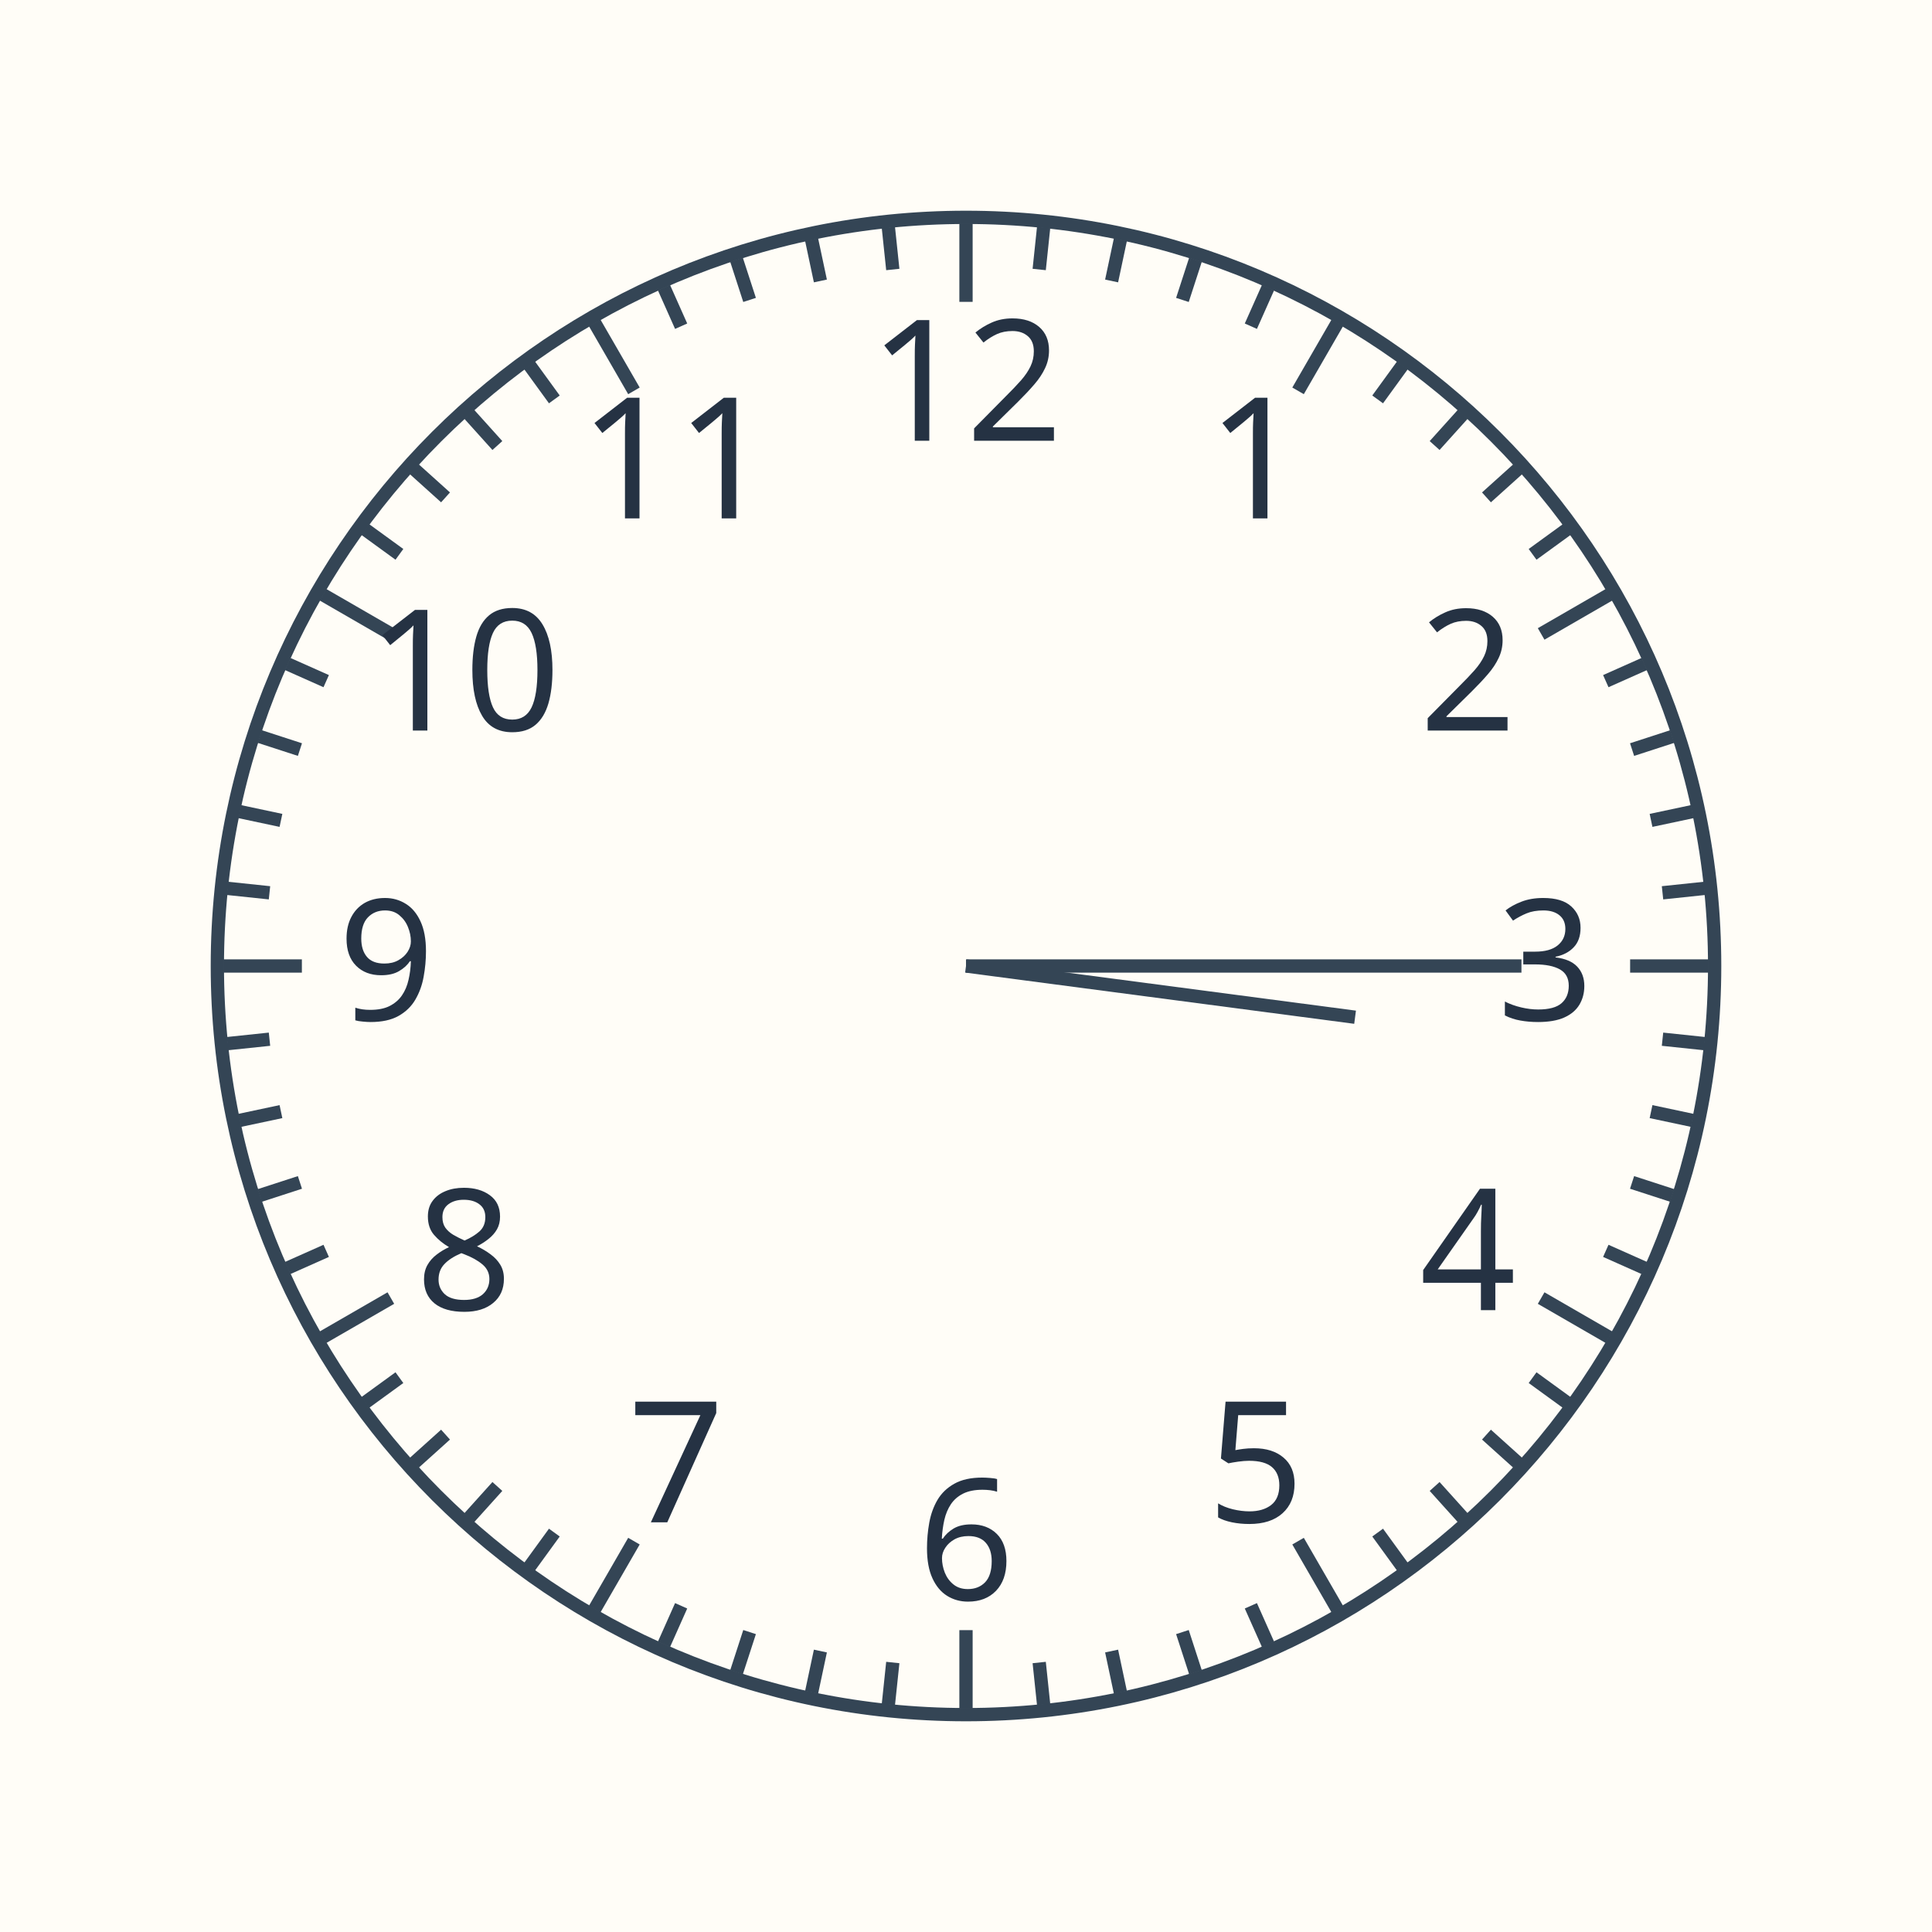
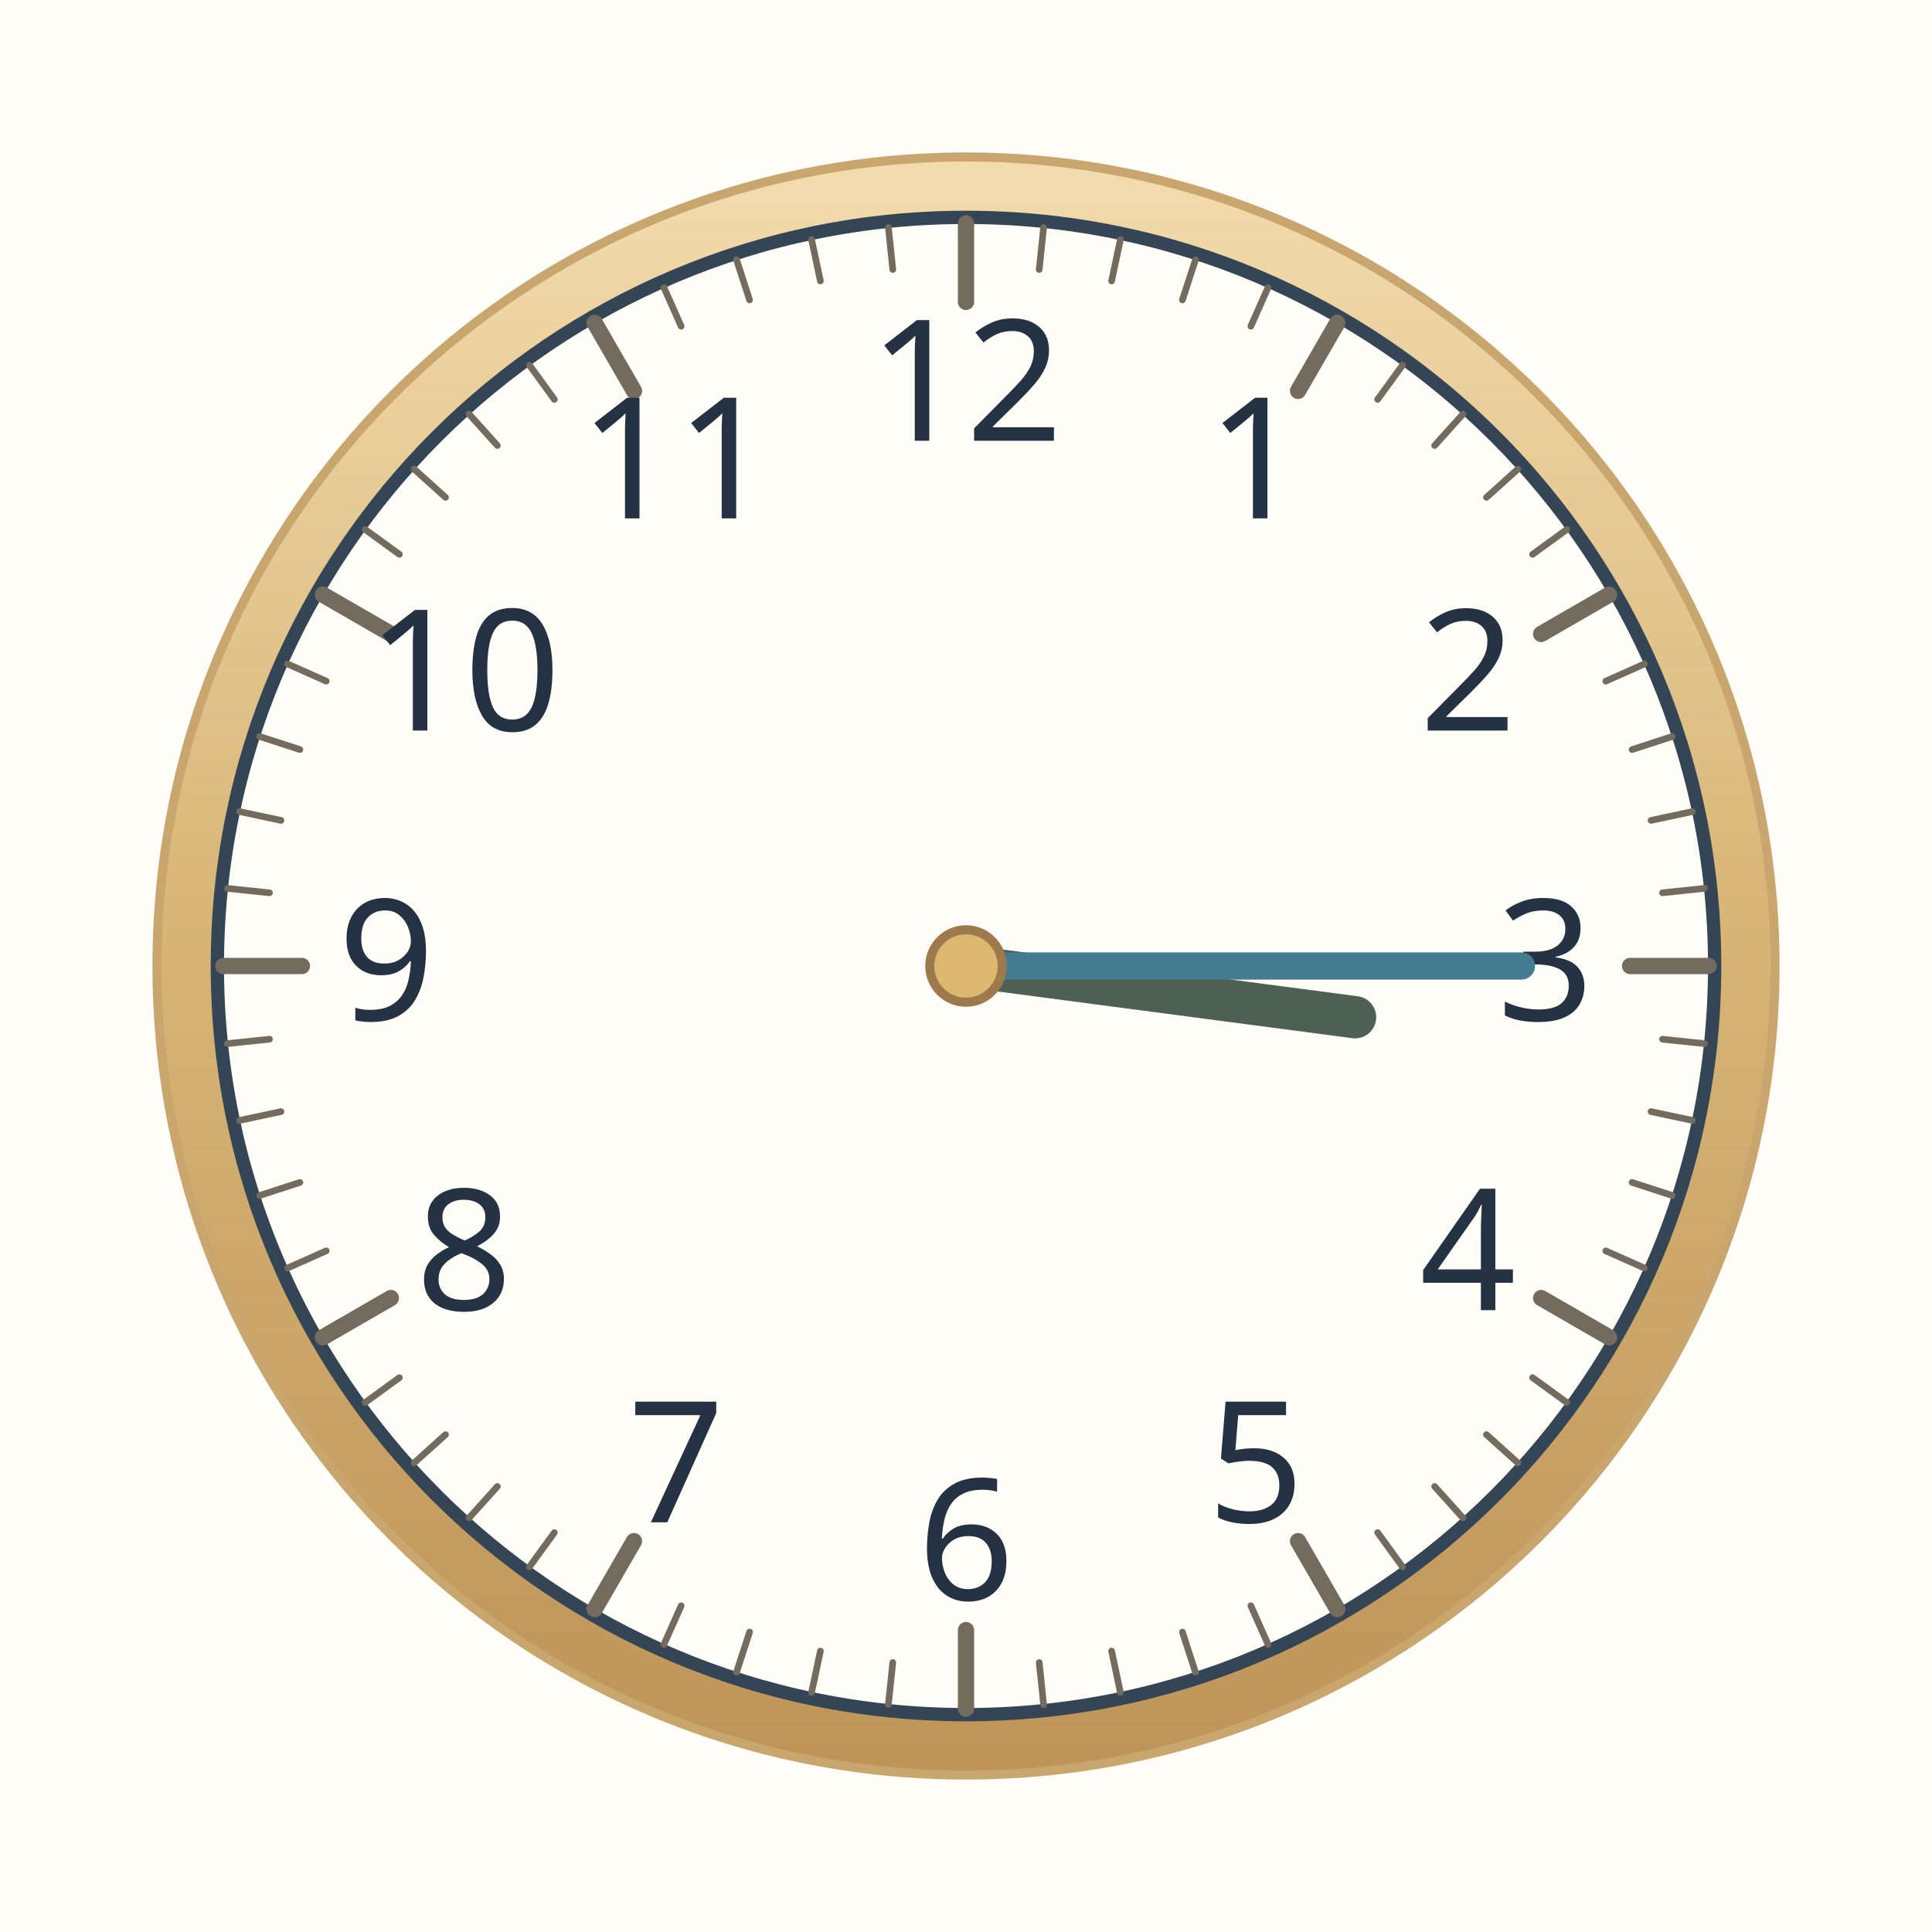
<svg xmlns="http://www.w3.org/2000/svg" width="320" height="320" viewBox="0 0 320 320">
  <rect width="100%" height="100%" fill="#fffdf7" />
+   <defs>
+     <linearGradient id="clock-rim" x2="0" y2="1">
+       <stop stop-color="#f3dcaf" />
+       <stop offset=".45" stop-color="#d9b779" />
+       <stop offset="1" stop-color="#be9357" />
+     </linearGradient>
+   </defs>
+   <circle cx="160" cy="160" r="134" fill="url(#clock-rim)" stroke="#c9a66d" stroke-width="1.5" />
  <circle cx="160" cy="160" r="124" fill="#fffdf7" stroke="#344555" stroke-width="2.2" stroke-linejoin="round" />
-   <line x1="160" y1="50" x2="160" y2="37" stroke="#344555" stroke-width="2.2" stroke-linejoin="round" />
-   <line x1="172.125" y1="44.636" x2="172.857" y2="37.674" stroke="#344555" stroke-width="2.2" stroke-linejoin="round" />
-   <line x1="184.118" y1="46.535" x2="185.573" y2="39.688" stroke="#344555" stroke-width="2.2" stroke-linejoin="round" />
-   <line x1="195.846" y1="49.677" x2="198.009" y2="43.02" stroke="#344555" stroke-width="2.2" stroke-linejoin="round" />
-   <line x1="207.181" y1="54.029" x2="210.029" y2="47.634" stroke="#344555" stroke-width="2.2" stroke-linejoin="round" />
-   <line x1="215" y1="64.737" x2="221.5" y2="53.479" stroke="#344555" stroke-width="2.2" stroke-linejoin="round" />
-   <line x1="228.183" y1="66.154" x2="232.298" y2="60.491" stroke="#344555" stroke-width="2.2" stroke-linejoin="round" />
-   <line x1="237.619" y1="73.795" x2="242.303" y2="68.593" stroke="#344555" stroke-width="2.2" stroke-linejoin="round" />
-   <line x1="246.205" y1="82.381" x2="251.407" y2="77.697" stroke="#344555" stroke-width="2.2" stroke-linejoin="round" />
-   <line x1="253.846" y1="91.817" x2="259.509" y2="87.702" stroke="#344555" stroke-width="2.2" stroke-linejoin="round" />
-   <line x1="255.263" y1="105" x2="266.521" y2="98.5" stroke="#344555" stroke-width="2.2" stroke-linejoin="round" />
-   <line x1="265.971" y1="112.819" x2="272.366" y2="109.971" stroke="#344555" stroke-width="2.2" stroke-linejoin="round" />
-   <line x1="270.323" y1="124.154" x2="276.98" y2="121.991" stroke="#344555" stroke-width="2.2" stroke-linejoin="round" />
-   <line x1="273.465" y1="135.882" x2="280.312" y2="134.427" stroke="#344555" stroke-width="2.2" stroke-linejoin="round" />
-   <line x1="275.365" y1="147.875" x2="282.326" y2="147.143" stroke="#344555" stroke-width="2.2" stroke-linejoin="round" />
-   <line x1="270" y1="160" x2="283" y2="160" stroke="#344555" stroke-width="2.2" stroke-linejoin="round" />
-   <line x1="275.365" y1="172.125" x2="282.326" y2="172.857" stroke="#344555" stroke-width="2.2" stroke-linejoin="round" />
-   <line x1="273.465" y1="184.118" x2="280.312" y2="185.573" stroke="#344555" stroke-width="2.2" stroke-linejoin="round" />
-   <line x1="270.323" y1="195.846" x2="276.98" y2="198.009" stroke="#344555" stroke-width="2.2" stroke-linejoin="round" />
-   <line x1="265.971" y1="207.181" x2="272.366" y2="210.029" stroke="#344555" stroke-width="2.2" stroke-linejoin="round" />
-   <line x1="255.263" y1="215" x2="266.521" y2="221.5" stroke="#344555" stroke-width="2.2" stroke-linejoin="round" />
-   <line x1="253.846" y1="228.183" x2="259.509" y2="232.298" stroke="#344555" stroke-width="2.2" stroke-linejoin="round" />
-   <line x1="246.205" y1="237.619" x2="251.407" y2="242.303" stroke="#344555" stroke-width="2.2" stroke-linejoin="round" />
-   <line x1="237.619" y1="246.205" x2="242.303" y2="251.407" stroke="#344555" stroke-width="2.2" stroke-linejoin="round" />
-   <line x1="228.183" y1="253.846" x2="232.298" y2="259.509" stroke="#344555" stroke-width="2.2" stroke-linejoin="round" />
-   <line x1="215" y1="255.263" x2="221.5" y2="266.521" stroke="#344555" stroke-width="2.2" stroke-linejoin="round" />
-   <line x1="207.181" y1="265.971" x2="210.029" y2="272.366" stroke="#344555" stroke-width="2.2" stroke-linejoin="round" />
-   <line x1="195.846" y1="270.323" x2="198.009" y2="276.98" stroke="#344555" stroke-width="2.2" stroke-linejoin="round" />
-   <line x1="184.118" y1="273.465" x2="185.573" y2="280.312" stroke="#344555" stroke-width="2.2" stroke-linejoin="round" />
-   <line x1="172.125" y1="275.365" x2="172.857" y2="282.326" stroke="#344555" stroke-width="2.2" stroke-linejoin="round" />
-   <line x1="160" y1="270" x2="160" y2="283" stroke="#344555" stroke-width="2.2" stroke-linejoin="round" />
-   <line x1="147.875" y1="275.365" x2="147.143" y2="282.326" stroke="#344555" stroke-width="2.2" stroke-linejoin="round" />
-   <line x1="135.882" y1="273.465" x2="134.427" y2="280.312" stroke="#344555" stroke-width="2.2" stroke-linejoin="round" />
-   <line x1="124.154" y1="270.323" x2="121.991" y2="276.98" stroke="#344555" stroke-width="2.2" stroke-linejoin="round" />
-   <line x1="112.819" y1="265.971" x2="109.971" y2="272.366" stroke="#344555" stroke-width="2.2" stroke-linejoin="round" />
-   <line x1="105" y1="255.263" x2="98.5" y2="266.521" stroke="#344555" stroke-width="2.2" stroke-linejoin="round" />
-   <line x1="91.817" y1="253.846" x2="87.702" y2="259.509" stroke="#344555" stroke-width="2.2" stroke-linejoin="round" />
-   <line x1="82.381" y1="246.205" x2="77.697" y2="251.407" stroke="#344555" stroke-width="2.2" stroke-linejoin="round" />
-   <line x1="73.795" y1="237.619" x2="68.593" y2="242.303" stroke="#344555" stroke-width="2.2" stroke-linejoin="round" />
-   <line x1="66.154" y1="228.183" x2="60.491" y2="232.298" stroke="#344555" stroke-width="2.2" stroke-linejoin="round" />
-   <line x1="64.737" y1="215" x2="53.479" y2="221.5" stroke="#344555" stroke-width="2.2" stroke-linejoin="round" />
-   <line x1="54.029" y1="207.181" x2="47.634" y2="210.029" stroke="#344555" stroke-width="2.2" stroke-linejoin="round" />
-   <line x1="49.677" y1="195.846" x2="43.02" y2="198.009" stroke="#344555" stroke-width="2.2" stroke-linejoin="round" />
-   <line x1="46.535" y1="184.118" x2="39.688" y2="185.573" stroke="#344555" stroke-width="2.2" stroke-linejoin="round" />
-   <line x1="44.636" y1="172.125" x2="37.674" y2="172.857" stroke="#344555" stroke-width="2.2" stroke-linejoin="round" />
-   <line x1="50" y1="160" x2="37" y2="160" stroke="#344555" stroke-width="2.2" stroke-linejoin="round" />
-   <line x1="44.636" y1="147.875" x2="37.674" y2="147.143" stroke="#344555" stroke-width="2.2" stroke-linejoin="round" />
-   <line x1="46.535" y1="135.882" x2="39.688" y2="134.427" stroke="#344555" stroke-width="2.2" stroke-linejoin="round" />
-   <line x1="49.677" y1="124.154" x2="43.02" y2="121.991" stroke="#344555" stroke-width="2.2" stroke-linejoin="round" />
-   <line x1="54.029" y1="112.819" x2="47.634" y2="109.971" stroke="#344555" stroke-width="2.2" stroke-linejoin="round" />
-   <line x1="64.737" y1="105" x2="53.479" y2="98.5" stroke="#344555" stroke-width="2.2" stroke-linejoin="round" />
-   <line x1="66.154" y1="91.817" x2="60.491" y2="87.702" stroke="#344555" stroke-width="2.2" stroke-linejoin="round" />
-   <line x1="73.795" y1="82.381" x2="68.593" y2="77.697" stroke="#344555" stroke-width="2.2" stroke-linejoin="round" />
-   <line x1="82.381" y1="73.795" x2="77.697" y2="68.593" stroke="#344555" stroke-width="2.2" stroke-linejoin="round" />
-   <line x1="91.817" y1="66.154" x2="87.702" y2="60.491" stroke="#344555" stroke-width="2.2" stroke-linejoin="round" />
-   <line x1="105" y1="64.737" x2="98.5" y2="53.479" stroke="#344555" stroke-width="2.2" stroke-linejoin="round" />
-   <line x1="112.819" y1="54.029" x2="109.971" y2="47.634" stroke="#344555" stroke-width="2.2" stroke-linejoin="round" />
-   <line x1="124.154" y1="49.677" x2="121.991" y2="43.02" stroke="#344555" stroke-width="2.2" stroke-linejoin="round" />
-   <line x1="135.882" y1="46.535" x2="134.427" y2="39.688" stroke="#344555" stroke-width="2.2" stroke-linejoin="round" />
-   <line x1="147.875" y1="44.636" x2="147.143" y2="37.674" stroke="#344555" stroke-width="2.2" stroke-linejoin="round" />
+   <line data-role="clock-tick" x1="160" y1="50" x2="160" y2="37" stroke="#736b5d" stroke-width="2.7" stroke-linecap="round" />
+   <line data-role="clock-tick" x1="172.125" y1="44.636" x2="172.857" y2="37.674" stroke="#736b5d" stroke-width="1.1" stroke-linecap="round" />
+   <line data-role="clock-tick" x1="184.118" y1="46.535" x2="185.573" y2="39.688" stroke="#736b5d" stroke-width="1.1" stroke-linecap="round" />
+   <line data-role="clock-tick" x1="195.846" y1="49.677" x2="198.009" y2="43.02" stroke="#736b5d" stroke-width="1.1" stroke-linecap="round" />
+   <line data-role="clock-tick" x1="207.181" y1="54.029" x2="210.029" y2="47.634" stroke="#736b5d" stroke-width="1.1" stroke-linecap="round" />
+   <line data-role="clock-tick" x1="215" y1="64.737" x2="221.5" y2="53.479" stroke="#736b5d" stroke-width="2.7" stroke-linecap="round" />
+   <line data-role="clock-tick" x1="228.183" y1="66.154" x2="232.298" y2="60.491" stroke="#736b5d" stroke-width="1.1" stroke-linecap="round" />
+   <line data-role="clock-tick" x1="237.619" y1="73.795" x2="242.303" y2="68.593" stroke="#736b5d" stroke-width="1.1" stroke-linecap="round" />
+   <line data-role="clock-tick" x1="246.205" y1="82.381" x2="251.407" y2="77.697" stroke="#736b5d" stroke-width="1.1" stroke-linecap="round" />
+   <line data-role="clock-tick" x1="253.846" y1="91.817" x2="259.509" y2="87.702" stroke="#736b5d" stroke-width="1.1" stroke-linecap="round" />
+   <line data-role="clock-tick" x1="255.263" y1="105" x2="266.521" y2="98.5" stroke="#736b5d" stroke-width="2.7" stroke-linecap="round" />
+   <line data-role="clock-tick" x1="265.971" y1="112.819" x2="272.366" y2="109.971" stroke="#736b5d" stroke-width="1.1" stroke-linecap="round" />
+   <line data-role="clock-tick" x1="270.323" y1="124.154" x2="276.98" y2="121.991" stroke="#736b5d" stroke-width="1.1" stroke-linecap="round" />
+   <line data-role="clock-tick" x1="273.465" y1="135.882" x2="280.312" y2="134.427" stroke="#736b5d" stroke-width="1.1" stroke-linecap="round" />
+   <line data-role="clock-tick" x1="275.365" y1="147.875" x2="282.326" y2="147.143" stroke="#736b5d" stroke-width="1.1" stroke-linecap="round" />
+   <line data-role="clock-tick" x1="270" y1="160" x2="283" y2="160" stroke="#736b5d" stroke-width="2.7" stroke-linecap="round" />
+   <line data-role="clock-tick" x1="275.365" y1="172.125" x2="282.326" y2="172.857" stroke="#736b5d" stroke-width="1.1" stroke-linecap="round" />
+   <line data-role="clock-tick" x1="273.465" y1="184.118" x2="280.312" y2="185.573" stroke="#736b5d" stroke-width="1.1" stroke-linecap="round" />
+   <line data-role="clock-tick" x1="270.323" y1="195.846" x2="276.98" y2="198.009" stroke="#736b5d" stroke-width="1.1" stroke-linecap="round" />
+   <line data-role="clock-tick" x1="265.971" y1="207.181" x2="272.366" y2="210.029" stroke="#736b5d" stroke-width="1.1" stroke-linecap="round" />
+   <line data-role="clock-tick" x1="255.263" y1="215" x2="266.521" y2="221.5" stroke="#736b5d" stroke-width="2.7" stroke-linecap="round" />
+   <line data-role="clock-tick" x1="253.846" y1="228.183" x2="259.509" y2="232.298" stroke="#736b5d" stroke-width="1.1" stroke-linecap="round" />
+   <line data-role="clock-tick" x1="246.205" y1="237.619" x2="251.407" y2="242.303" stroke="#736b5d" stroke-width="1.1" stroke-linecap="round" />
+   <line data-role="clock-tick" x1="237.619" y1="246.205" x2="242.303" y2="251.407" stroke="#736b5d" stroke-width="1.1" stroke-linecap="round" />
+   <line data-role="clock-tick" x1="228.183" y1="253.846" x2="232.298" y2="259.509" stroke="#736b5d" stroke-width="1.1" stroke-linecap="round" />
+   <line data-role="clock-tick" x1="215" y1="255.263" x2="221.5" y2="266.521" stroke="#736b5d" stroke-width="2.7" stroke-linecap="round" />
+   <line data-role="clock-tick" x1="207.181" y1="265.971" x2="210.029" y2="272.366" stroke="#736b5d" stroke-width="1.1" stroke-linecap="round" />
+   <line data-role="clock-tick" x1="195.846" y1="270.323" x2="198.009" y2="276.98" stroke="#736b5d" stroke-width="1.1" stroke-linecap="round" />
+   <line data-role="clock-tick" x1="184.118" y1="273.465" x2="185.573" y2="280.312" stroke="#736b5d" stroke-width="1.1" stroke-linecap="round" />
+   <line data-role="clock-tick" x1="172.125" y1="275.365" x2="172.857" y2="282.326" stroke="#736b5d" stroke-width="1.1" stroke-linecap="round" />
+   <line data-role="clock-tick" x1="160" y1="270" x2="160" y2="283" stroke="#736b5d" stroke-width="2.7" stroke-linecap="round" />
+   <line data-role="clock-tick" x1="147.875" y1="275.365" x2="147.143" y2="282.326" stroke="#736b5d" stroke-width="1.1" stroke-linecap="round" />
+   <line data-role="clock-tick" x1="135.882" y1="273.465" x2="134.427" y2="280.312" stroke="#736b5d" stroke-width="1.1" stroke-linecap="round" />
+   <line data-role="clock-tick" x1="124.154" y1="270.323" x2="121.991" y2="276.98" stroke="#736b5d" stroke-width="1.1" stroke-linecap="round" />
+   <line data-role="clock-tick" x1="112.819" y1="265.971" x2="109.971" y2="272.366" stroke="#736b5d" stroke-width="1.1" stroke-linecap="round" />
+   <line data-role="clock-tick" x1="105" y1="255.263" x2="98.5" y2="266.521" stroke="#736b5d" stroke-width="2.7" stroke-linecap="round" />
+   <line data-role="clock-tick" x1="91.817" y1="253.846" x2="87.702" y2="259.509" stroke="#736b5d" stroke-width="1.1" stroke-linecap="round" />
+   <line data-role="clock-tick" x1="82.381" y1="246.205" x2="77.697" y2="251.407" stroke="#736b5d" stroke-width="1.1" stroke-linecap="round" />
+   <line data-role="clock-tick" x1="73.795" y1="237.619" x2="68.593" y2="242.303" stroke="#736b5d" stroke-width="1.1" stroke-linecap="round" />
+   <line data-role="clock-tick" x1="66.154" y1="228.183" x2="60.491" y2="232.298" stroke="#736b5d" stroke-width="1.1" stroke-linecap="round" />
+   <line data-role="clock-tick" x1="64.737" y1="215" x2="53.479" y2="221.5" stroke="#736b5d" stroke-width="2.7" stroke-linecap="round" />
+   <line data-role="clock-tick" x1="54.029" y1="207.181" x2="47.634" y2="210.029" stroke="#736b5d" stroke-width="1.1" stroke-linecap="round" />
+   <line data-role="clock-tick" x1="49.677" y1="195.846" x2="43.02" y2="198.009" stroke="#736b5d" stroke-width="1.1" stroke-linecap="round" />
+   <line data-role="clock-tick" x1="46.535" y1="184.118" x2="39.688" y2="185.573" stroke="#736b5d" stroke-width="1.1" stroke-linecap="round" />
+   <line data-role="clock-tick" x1="44.636" y1="172.125" x2="37.674" y2="172.857" stroke="#736b5d" stroke-width="1.1" stroke-linecap="round" />
+   <line data-role="clock-tick" x1="50" y1="160" x2="37" y2="160" stroke="#736b5d" stroke-width="2.7" stroke-linecap="round" />
+   <line data-role="clock-tick" x1="44.636" y1="147.875" x2="37.674" y2="147.143" stroke="#736b5d" stroke-width="1.1" stroke-linecap="round" />
+   <line data-role="clock-tick" x1="46.535" y1="135.882" x2="39.688" y2="134.427" stroke="#736b5d" stroke-width="1.1" stroke-linecap="round" />
+   <line data-role="clock-tick" x1="49.677" y1="124.154" x2="43.02" y2="121.991" stroke="#736b5d" stroke-width="1.1" stroke-linecap="round" />
+   <line data-role="clock-tick" x1="54.029" y1="112.819" x2="47.634" y2="109.971" stroke="#736b5d" stroke-width="1.1" stroke-linecap="round" />
+   <line data-role="clock-tick" x1="64.737" y1="105" x2="53.479" y2="98.5" stroke="#736b5d" stroke-width="2.7" stroke-linecap="round" />
+   <line data-role="clock-tick" x1="66.154" y1="91.817" x2="60.491" y2="87.702" stroke="#736b5d" stroke-width="1.1" stroke-linecap="round" />
+   <line data-role="clock-tick" x1="73.795" y1="82.381" x2="68.593" y2="77.697" stroke="#736b5d" stroke-width="1.1" stroke-linecap="round" />
+   <line data-role="clock-tick" x1="82.381" y1="73.795" x2="77.697" y2="68.593" stroke="#736b5d" stroke-width="1.1" stroke-linecap="round" />
+   <line data-role="clock-tick" x1="91.817" y1="66.154" x2="87.702" y2="60.491" stroke="#736b5d" stroke-width="1.1" stroke-linecap="round" />
+   <line data-role="clock-tick" x1="105" y1="64.737" x2="98.5" y2="53.479" stroke="#736b5d" stroke-width="2.7" stroke-linecap="round" />
+   <line data-role="clock-tick" x1="112.819" y1="54.029" x2="109.971" y2="47.634" stroke="#736b5d" stroke-width="1.1" stroke-linecap="round" />
+   <line data-role="clock-tick" x1="124.154" y1="49.677" x2="121.991" y2="43.02" stroke="#736b5d" stroke-width="1.1" stroke-linecap="round" />
+   <line data-role="clock-tick" x1="135.882" y1="46.535" x2="134.427" y2="39.688" stroke="#736b5d" stroke-width="1.1" stroke-linecap="round" />
+   <line data-role="clock-tick" x1="147.875" y1="44.636" x2="147.143" y2="37.674" stroke="#736b5d" stroke-width="1.1" stroke-linecap="round" />
  <text x="208" y="85.862" font-family="PingFang SC,Heiti SC,sans-serif" font-size="28" fill="#253243" text-anchor="middle">1</text>
  <text x="243.138" y="121" font-family="PingFang SC,Heiti SC,sans-serif" font-size="28" fill="#253243" text-anchor="middle">2</text>
  <text x="256" y="169" font-family="PingFang SC,Heiti SC,sans-serif" font-size="28" fill="#253243" text-anchor="middle">3</text>
  <text x="243.138" y="217" font-family="PingFang SC,Heiti SC,sans-serif" font-size="28" fill="#253243" text-anchor="middle">4</text>
  <text x="208" y="252.138" font-family="PingFang SC,Heiti SC,sans-serif" font-size="28" fill="#253243" text-anchor="middle">5</text>
  <text x="160" y="265" font-family="PingFang SC,Heiti SC,sans-serif" font-size="28" fill="#253243" text-anchor="middle">6</text>
  <text x="112" y="252.138" font-family="PingFang SC,Heiti SC,sans-serif" font-size="28" fill="#253243" text-anchor="middle">7</text>
  <text x="76.862" y="217" font-family="PingFang SC,Heiti SC,sans-serif" font-size="28" fill="#253243" text-anchor="middle">8</text>
  <text x="64" y="169" font-family="PingFang SC,Heiti SC,sans-serif" font-size="28" fill="#253243" text-anchor="middle">9</text>
  <text x="76.862" y="121" font-family="PingFang SC,Heiti SC,sans-serif" font-size="28" fill="#253243" text-anchor="middle">10</text>
  <text x="112" y="85.862" font-family="PingFang SC,Heiti SC,sans-serif" font-size="28" fill="#253243" text-anchor="middle">11</text>
  <text x="160" y="73" font-family="PingFang SC,Heiti SC,sans-serif" font-size="28" fill="#253243" text-anchor="middle">12</text>
-   <line x1="160" y1="160" x2="224.444" y2="168.484" stroke="#344555" stroke-width="2.2" stroke-linejoin="round" />
-   <line x1="160" y1="160" x2="252" y2="160" stroke="#344555" stroke-width="2.2" stroke-linejoin="round" />
+   <line data-role="clock-hand" x1="160" y1="160" x2="224.444" y2="168.484" stroke="#4d6052" stroke-width="7" stroke-linecap="round" />
+   <line data-role="clock-hand" x1="160" y1="160" x2="252" y2="160" stroke="#447b91" stroke-width="4.5" stroke-linecap="round" />
+   <circle cx="160" cy="160" r="6" fill="#dbb770" stroke="#9d794b" stroke-width="1.5" />
</svg>
